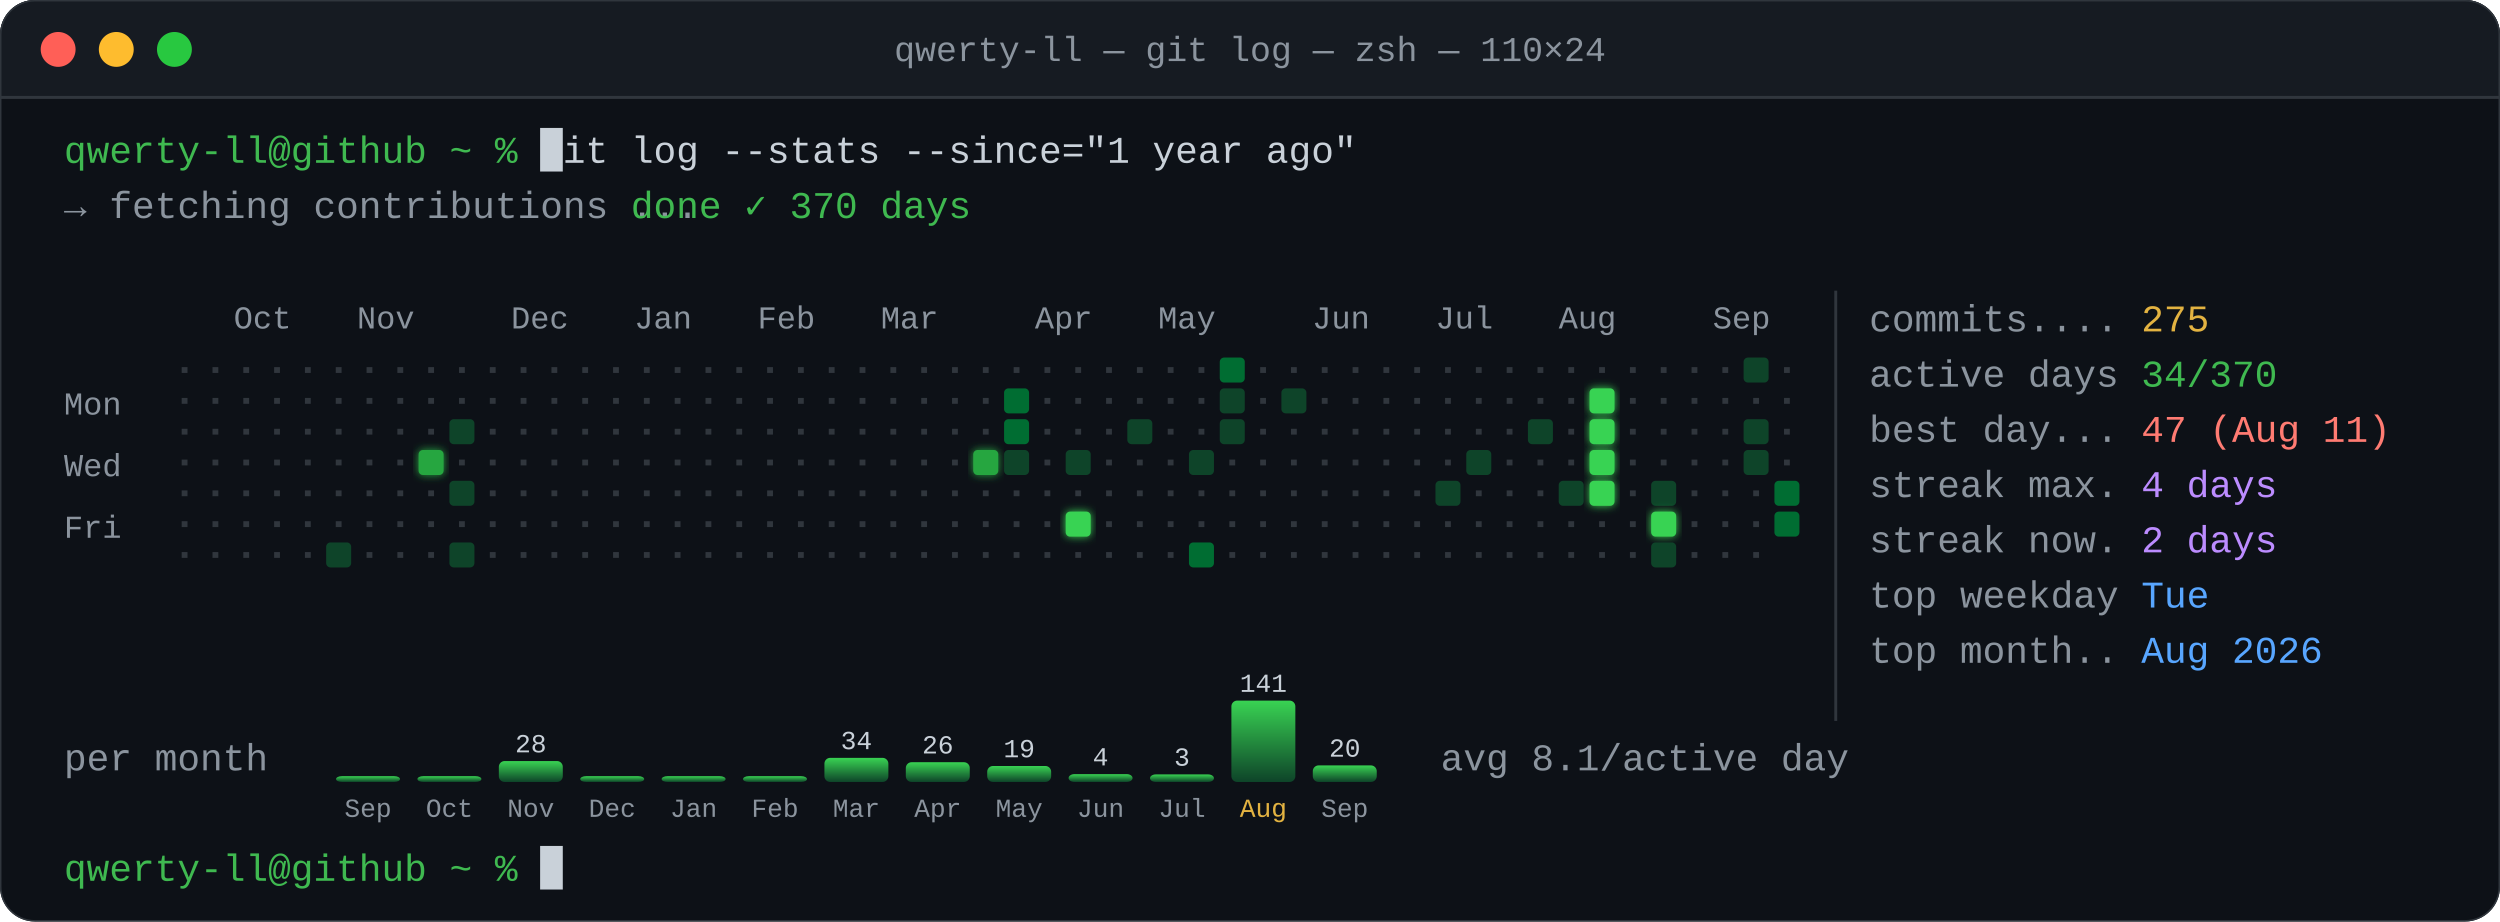
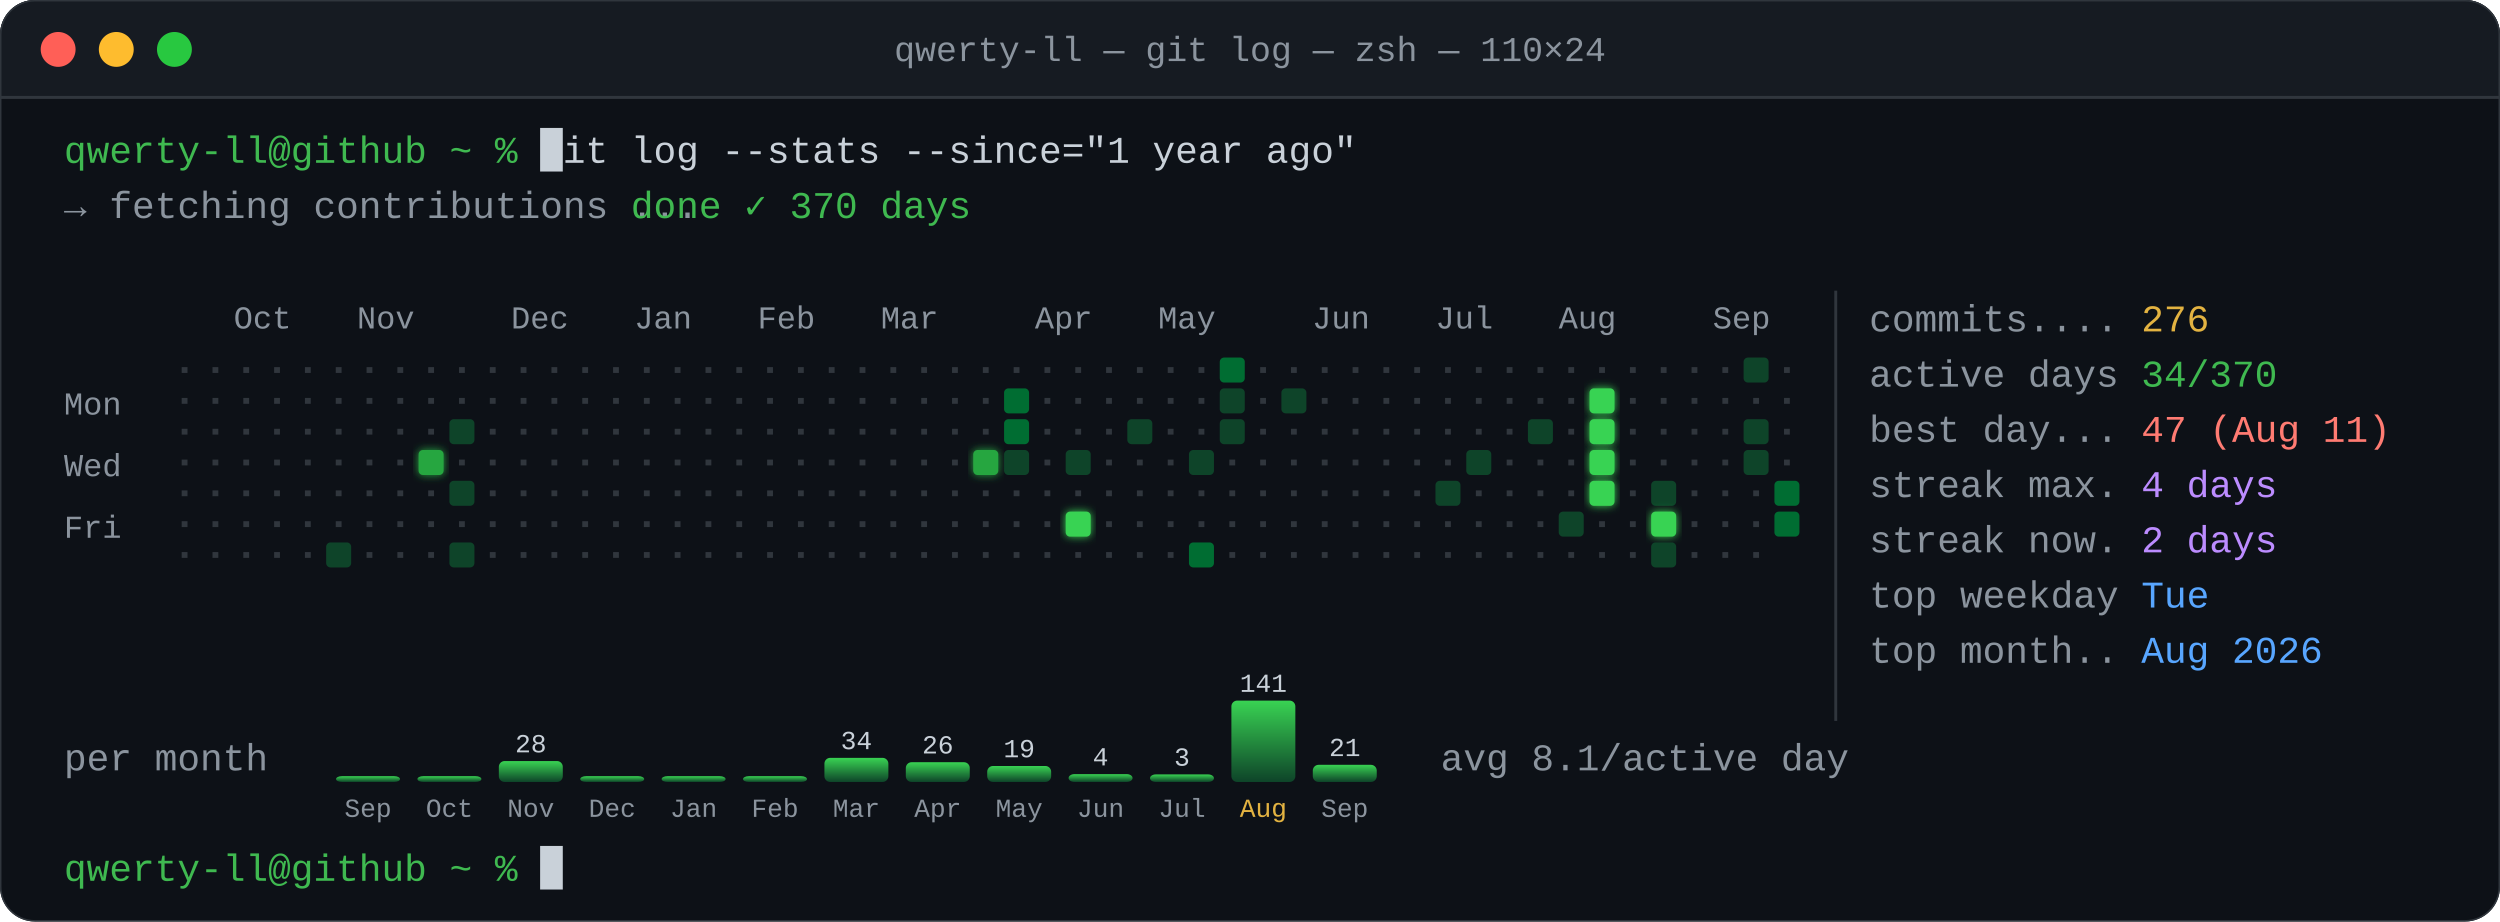
<svg xmlns="http://www.w3.org/2000/svg" width="860" height="317" viewBox="0 0 860 317">
  <defs>
    <clipPath id="frame">
      <rect width="860" height="317" rx="12" />
    </clipPath>
    <linearGradient id="barg" x1="0" y1="1" x2="0" y2="0">
      <stop offset="0" stop-color="#0e4429" />
      <stop offset="1" stop-color="#39d353" />
    </linearGradient>
    <filter id="glow" x="-20%" y="-50%" width="140%" height="200%">
      <feGaussianBlur stdDeviation="1.4" result="b" />
      <feMerge>
        <feMergeNode in="b" />
        <feMergeNode in="SourceGraphic" />
      </feMerge>
    </filter>
    <clipPath id="typed">
      <rect x="185.8" y="42" width="280.8" height="19" class="m fbl" style="animation-name:type" />
    </clipPath>
    <clipPath id="sweep">
      <rect x="20" y="99" width="603" height="115.4" class="m fbl" style="animation-name:sweep" />
    </clipPath>
  </defs>
  <style>
    .m{animation-duration:13.847s;animation-iteration-count:infinite;animation-timing-function:linear;animation-fill-mode:both}
    .fbl{transform-box:fill-box;transform-origin:left center}
    text{font:13px ui-monospace,SFMono-Regular,Menlo,Consolas,"Liberation Mono",monospace;white-space:pre}
    .sm{font-size:11px}
    .xs{font-size:9px}
    .ttl{font:12px ui-monospace,SFMono-Regular,Menlo,Consolas,"Liberation Mono",monospace;fill:#8b949e}
    @keyframes type{0%{transform:scaleX(0)}5.041%{transform:scaleX(0)}5.055%{transform:scaleX(0.0278)}5.594%{transform:scaleX(0.0278)}5.608%{transform:scaleX(0.0556)}6.136%{transform:scaleX(0.0556)}6.15%{transform:scaleX(0.0833)}6.489%{transform:scaleX(0.0833)}6.504%{transform:scaleX(0.1111)}7.273%{transform:scaleX(0.1111)}7.288%{transform:scaleX(0.1389)}7.923%{transform:scaleX(0.1389)}7.938%{transform:scaleX(0.1667)}8.511%{transform:scaleX(0.1667)}8.525%{transform:scaleX(0.1944)}9.129%{transform:scaleX(0.1944)}9.143%{transform:scaleX(0.2222)}10.006%{transform:scaleX(0.2222)}10.02%{transform:scaleX(0.25)}10.381%{transform:scaleX(0.25)}10.396%{transform:scaleX(0.2778)}10.762%{transform:scaleX(0.2778)}10.777%{transform:scaleX(0.3056)}11.156%{transform:scaleX(0.3056)}11.171%{transform:scaleX(0.3333)}11.606%{transform:scaleX(0.3333)}11.62%{transform:scaleX(0.3611)}12.007%{transform:scaleX(0.3611)}12.021%{transform:scaleX(0.3889)}12.348%{transform:scaleX(0.3889)}12.363%{transform:scaleX(0.4167)}12.987%{transform:scaleX(0.4167)}13.002%{transform:scaleX(0.4444)}13.879%{transform:scaleX(0.4444)}13.893%{transform:scaleX(0.4722)}14.255%{transform:scaleX(0.4722)}14.269%{transform:scaleX(0.5)}14.656%{transform:scaleX(0.5)}14.67%{transform:scaleX(0.5278)}15.229%{transform:scaleX(0.5278)}15.244%{transform:scaleX(0.5556)}15.842%{transform:scaleX(0.5556)}15.856%{transform:scaleX(0.5833)}16.325%{transform:scaleX(0.5833)}16.339%{transform:scaleX(0.6111)}16.698%{transform:scaleX(0.6111)}16.712%{transform:scaleX(0.6389)}17.138%{transform:scaleX(0.6389)}17.153%{transform:scaleX(0.6667)}17.757%{transform:scaleX(0.6667)}17.771%{transform:scaleX(0.6944)}18.183%{transform:scaleX(0.6944)}18.198%{transform:scaleX(0.7222)}18.837%{transform:scaleX(0.7222)}18.852%{transform:scaleX(0.75)}19.875%{transform:scaleX(0.75)}19.89%{transform:scaleX(0.7778)}20.451%{transform:scaleX(0.7778)}20.466%{transform:scaleX(0.8056)}20.977%{transform:scaleX(0.8056)}20.991%{transform:scaleX(0.8333)}21.646%{transform:scaleX(0.8333)}21.66%{transform:scaleX(0.8611)}22.133%{transform:scaleX(0.8611)}22.147%{transform:scaleX(0.8889)}23.178%{transform:scaleX(0.8889)}23.193%{transform:scaleX(0.9167)}23.811%{transform:scaleX(0.9167)}23.825%{transform:scaleX(0.9444)}24.412%{transform:scaleX(0.9444)}24.427%{transform:scaleX(0.9722)}24.82%{transform:scaleX(0.9722)}24.835%{transform:scaleX(1)}96.375%{transform:scaleX(1)}96.389%{transform:scaleX(1)}98.541%{transform:scaleX(1)}98.556%{transform:scaleX(0)}100%{transform:scaleX(0)}}
@keyframes cur1{0%{transform:translateX(0);opacity:1}5.041%{transform:translateX(0);opacity:1}5.055%{transform:translateX(7.8px);opacity:1}5.594%{transform:translateX(7.8px);opacity:1}5.608%{transform:translateX(15.6px);opacity:1}6.136%{transform:translateX(15.6px);opacity:1}6.15%{transform:translateX(23.4px);opacity:1}6.489%{transform:translateX(23.4px);opacity:1}6.504%{transform:translateX(31.2px);opacity:1}7.273%{transform:translateX(31.2px);opacity:1}7.288%{transform:translateX(39px);opacity:1}7.923%{transform:translateX(39px);opacity:1}7.938%{transform:translateX(46.8px);opacity:1}8.511%{transform:translateX(46.8px);opacity:1}8.525%{transform:translateX(54.6px);opacity:1}9.129%{transform:translateX(54.6px);opacity:1}9.143%{transform:translateX(62.4px);opacity:1}10.006%{transform:translateX(62.4px);opacity:1}10.02%{transform:translateX(70.2px);opacity:1}10.381%{transform:translateX(70.2px);opacity:1}10.396%{transform:translateX(78px);opacity:1}10.762%{transform:translateX(78px);opacity:1}10.777%{transform:translateX(85.8px);opacity:1}11.156%{transform:translateX(85.8px);opacity:1}11.171%{transform:translateX(93.6px);opacity:1}11.606%{transform:translateX(93.6px);opacity:1}11.62%{transform:translateX(101.4px);opacity:1}12.007%{transform:translateX(101.4px);opacity:1}12.021%{transform:translateX(109.2px);opacity:1}12.348%{transform:translateX(109.2px);opacity:1}12.363%{transform:translateX(117px);opacity:1}12.987%{transform:translateX(117px);opacity:1}13.002%{transform:translateX(124.8px);opacity:1}13.879%{transform:translateX(124.8px);opacity:1}13.893%{transform:translateX(132.6px);opacity:1}14.255%{transform:translateX(132.6px);opacity:1}14.269%{transform:translateX(140.4px);opacity:1}14.656%{transform:translateX(140.4px);opacity:1}14.67%{transform:translateX(148.2px);opacity:1}15.229%{transform:translateX(148.2px);opacity:1}15.244%{transform:translateX(156px);opacity:1}15.842%{transform:translateX(156px);opacity:1}15.856%{transform:translateX(163.8px);opacity:1}16.325%{transform:translateX(163.8px);opacity:1}16.339%{transform:translateX(171.6px);opacity:1}16.698%{transform:translateX(171.6px);opacity:1}16.712%{transform:translateX(179.4px);opacity:1}17.138%{transform:translateX(179.4px);opacity:1}17.153%{transform:translateX(187.2px);opacity:1}17.757%{transform:translateX(187.2px);opacity:1}17.771%{transform:translateX(195px);opacity:1}18.183%{transform:translateX(195px);opacity:1}18.198%{transform:translateX(202.8px);opacity:1}18.837%{transform:translateX(202.8px);opacity:1}18.852%{transform:translateX(210.6px);opacity:1}19.875%{transform:translateX(210.6px);opacity:1}19.89%{transform:translateX(218.4px);opacity:1}20.451%{transform:translateX(218.4px);opacity:1}20.466%{transform:translateX(226.2px);opacity:1}20.977%{transform:translateX(226.2px);opacity:1}20.991%{transform:translateX(234px);opacity:1}21.646%{transform:translateX(234px);opacity:1}21.66%{transform:translateX(241.8px);opacity:1}22.133%{transform:translateX(241.8px);opacity:1}22.147%{transform:translateX(249.6px);opacity:1}23.178%{transform:translateX(249.6px);opacity:1}23.193%{transform:translateX(257.4px);opacity:1}23.811%{transform:translateX(257.4px);opacity:1}23.825%{transform:translateX(265.2px);opacity:1}24.412%{transform:translateX(265.2px);opacity:1}24.427%{transform:translateX(273px);opacity:1}24.82%{transform:translateX(273px);opacity:1}24.835%{transform:translateX(280.8px);opacity:1}27.047%{transform:translateX(280.8px);opacity:1}27.062%{transform:translateX(280.8px);opacity:0}98.541%{transform:translateX(280.8px);opacity:0}98.556%{transform:translateX(0);opacity:0}99.986%{transform:translateX(0);opacity:0}100%{transform:translateX(0);opacity:1}}
@keyframes fetch{0%{opacity:0}27.047%{opacity:0}27.062%{opacity:1}96.389%{opacity:1}98.556%{opacity:0}100%{opacity:0}}
@keyframes dots{0%{opacity:1}33.547%{opacity:1}33.561%{opacity:0}100%{opacity:0}}
@keyframes ok{0%{opacity:0}33.547%{opacity:0}33.561%{opacity:1}100%{opacity:1}}
@keyframes dot{0%{opacity:0}33%{opacity:1}}
@keyframes sweep{0%{transform:scaleX(0)}34.991%{transform:scaleX(0)}35.005%{transform:scaleX(0);animation-timing-function:steps(53)}46.56%{transform:scaleX(1)}96.389%{transform:scaleX(1)}98.541%{transform:scaleX(1)}98.556%{transform:scaleX(0)}100%{transform:scaleX(0)}}
@keyframes gridv{0%{opacity:0}34.991%{opacity:0}35.005%{opacity:1}96.389%{opacity:1}98.556%{opacity:0}100%{opacity:0}}
@keyframes sep{0%{opacity:0}37.157%{opacity:0}37.172%{opacity:1}96.389%{opacity:1}98.556%{opacity:0}100%{opacity:0}}
@keyframes s0{0%{opacity:0}37.157%{opacity:0}37.172%{opacity:1}96.389%{opacity:1}98.556%{opacity:0}100%{opacity:0}}
@keyframes s1{0%{opacity:0}38.746%{opacity:0}38.761%{opacity:1}96.389%{opacity:1}98.556%{opacity:0}100%{opacity:0}}
@keyframes s2{0%{opacity:0}40.335%{opacity:0}40.349%{opacity:1}96.389%{opacity:1}98.556%{opacity:0}100%{opacity:0}}
@keyframes s3{0%{opacity:0}41.924%{opacity:0}41.938%{opacity:1}96.389%{opacity:1}98.556%{opacity:0}100%{opacity:0}}
@keyframes s4{0%{opacity:0}43.513%{opacity:0}43.527%{opacity:1}96.389%{opacity:1}98.556%{opacity:0}100%{opacity:0}}
@keyframes s5{0%{opacity:0}45.101%{opacity:0}45.116%{opacity:1}96.389%{opacity:1}98.556%{opacity:0}100%{opacity:0}}
@keyframes s6{0%{opacity:0}46.69%{opacity:0}46.705%{opacity:1}96.389%{opacity:1}98.556%{opacity:0}100%{opacity:0}}
@keyframes bl{0%{opacity:0}47.99%{opacity:0}48.004%{opacity:1}96.389%{opacity:1}98.556%{opacity:0}100%{opacity:0}}
@keyframes b0{0%{opacity:0}47.99%{opacity:0}48.004%{opacity:1}96.389%{opacity:1}98.556%{opacity:0}100%{opacity:0}}
@keyframes b1{0%{opacity:0}48.423%{opacity:0}48.438%{opacity:1}96.389%{opacity:1}98.556%{opacity:0}100%{opacity:0}}
@keyframes b2{0%{opacity:0}48.857%{opacity:0}48.871%{opacity:1}96.389%{opacity:1}98.556%{opacity:0}100%{opacity:0}}
@keyframes b3{0%{opacity:0}49.29%{opacity:0}49.304%{opacity:1}96.389%{opacity:1}98.556%{opacity:0}100%{opacity:0}}
@keyframes b4{0%{opacity:0}49.723%{opacity:0}49.738%{opacity:1}96.389%{opacity:1}98.556%{opacity:0}100%{opacity:0}}
@keyframes b5{0%{opacity:0}50.156%{opacity:0}50.171%{opacity:1}96.389%{opacity:1}98.556%{opacity:0}100%{opacity:0}}
@keyframes b6{0%{opacity:0}50.59%{opacity:0}50.604%{opacity:1}96.389%{opacity:1}98.556%{opacity:0}100%{opacity:0}}
@keyframes b7{0%{opacity:0}51.023%{opacity:0}51.038%{opacity:1}96.389%{opacity:1}98.556%{opacity:0}100%{opacity:0}}
@keyframes b8{0%{opacity:0}51.456%{opacity:0}51.471%{opacity:1}96.389%{opacity:1}98.556%{opacity:0}100%{opacity:0}}
@keyframes b9{0%{opacity:0}51.89%{opacity:0}51.904%{opacity:1}96.389%{opacity:1}98.556%{opacity:0}100%{opacity:0}}
@keyframes b10{0%{opacity:0}52.323%{opacity:0}52.337%{opacity:1}96.389%{opacity:1}98.556%{opacity:0}100%{opacity:0}}
@keyframes b11{0%{opacity:0}52.756%{opacity:0}52.771%{opacity:1}96.389%{opacity:1}98.556%{opacity:0}100%{opacity:0}}
@keyframes b12{0%{opacity:0}53.19%{opacity:0}53.204%{opacity:1}96.389%{opacity:1}98.556%{opacity:0}100%{opacity:0}}
@keyframes avg{0%{opacity:0}53.767%{opacity:0}53.782%{opacity:1}96.389%{opacity:1}98.556%{opacity:0}100%{opacity:0}}
@keyframes p2{0%{opacity:0}56.656%{opacity:0}56.67%{opacity:1}96.389%{opacity:1}98.556%{opacity:0}100%{opacity:0}}
@keyframes blink{50%{opacity:0}}</style>
  <g clip-path="url(#frame)">
    <rect width="860" height="317" fill="#0d1117" />
    <rect width="860" height="34" fill="#161b22" />
    <rect y="33" width="860" height="1" fill="#30363d" />
    <circle cx="20" cy="17" r="6" fill="#ff5f57" />
    <circle cx="40" cy="17" r="6" fill="#febc2e" />
    <circle cx="60" cy="17" r="6" fill="#28c840" />
    <text x="430" y="21" text-anchor="middle" class="ttl">qwerty-ll — git log — zsh — 110×24</text>
    <g class="t">
      <text x="22" y="56" fill="#3fb950" textLength="156" lengthAdjust="spacing">qwerty-ll@github ~ %</text>
    </g>
    <g class="t" clip-path="url(#typed)">
      <text x="185.8" y="56" fill="#c9d1d9" textLength="280.8" lengthAdjust="spacing">git log --stats --since="1 year ago"</text>
    </g>
    <rect x="185.8" y="44" width="7.8" height="15" fill="#c9d1d9" class="m " style="animation-name:cur1" />
    <g class="m " style="animation-name:fetch">
      <text x="22" y="75" fill="#8b949e" textLength="187.2" lengthAdjust="spacing">→ fetching contributions</text>
      <g class="m " style="animation-name:dots">
        <text x="217" y="75" fill="#8b949e" style="animation:dot 0.9s steps(1) -0.6s infinite">.</text>
        <text x="224.8" y="75" fill="#8b949e" style="animation:dot 0.9s steps(1) -0.3s infinite">.</text>
        <text x="232.6" y="75" fill="#8b949e" style="animation:dot 0.9s steps(1) 0s infinite">.</text>
      </g>
      <g class="m " style="animation-name:ok">
        <text x="217" y="75" fill="#3fb950" textLength="117" lengthAdjust="spacing">done ✓ 370 days</text>
      </g>
    </g>
    <g clip-path="url(#sweep)" class="m " style="animation-name:gridv">
      <text x="80.4" y="113" fill="#8b949e" class="sm">Oct</text>
      <text x="122.8" y="113" fill="#8b949e" class="sm">Nov</text>
      <text x="175.8" y="113" fill="#8b949e" class="sm">Dec</text>
      <text x="218.2" y="113" fill="#8b949e" class="sm">Jan</text>
      <text x="260.6" y="113" fill="#8b949e" class="sm">Feb</text>
      <text x="303" y="113" fill="#8b949e" class="sm">Mar</text>
      <text x="356" y="113" fill="#8b949e" class="sm">Apr</text>
      <text x="398.4" y="113" fill="#8b949e" class="sm">May</text>
      <text x="451.4" y="113" fill="#8b949e" class="sm">Jun</text>
      <text x="493.8" y="113" fill="#8b949e" class="sm">Jul</text>
      <text x="536.2" y="113" fill="#8b949e" class="sm">Aug</text>
      <text x="589.2" y="113" fill="#8b949e" class="sm">Sep</text>
      <text x="22" y="142.6" fill="#8b949e" textLength="23.4" lengthAdjust="spacing" class="sm">Mon</text>
      <text x="22" y="163.8" fill="#8b949e" textLength="23.4" lengthAdjust="spacing" class="sm">Wed</text>
      <text x="22" y="185" fill="#8b949e" textLength="23.4" lengthAdjust="spacing" class="sm">Fri</text>
      <rect x="62.5" y="126.3" width="2" height="2" fill="#30363d" />
      <rect x="62.5" y="136.9" width="2" height="2" fill="#30363d" />
      <rect x="62.5" y="147.5" width="2" height="2" fill="#30363d" />
      <rect x="62.5" y="158.1" width="2" height="2" fill="#30363d" />
      <rect x="62.5" y="168.7" width="2" height="2" fill="#30363d" />
      <rect x="62.5" y="179.3" width="2" height="2" fill="#30363d" />
      <rect x="62.5" y="189.9" width="2" height="2" fill="#30363d" />
      <rect x="73.1" y="126.3" width="2" height="2" fill="#30363d" />
      <rect x="73.1" y="136.9" width="2" height="2" fill="#30363d" />
      <rect x="73.1" y="147.5" width="2" height="2" fill="#30363d" />
      <rect x="73.1" y="158.1" width="2" height="2" fill="#30363d" />
      <rect x="73.1" y="168.7" width="2" height="2" fill="#30363d" />
      <rect x="73.1" y="179.3" width="2" height="2" fill="#30363d" />
      <rect x="73.1" y="189.9" width="2" height="2" fill="#30363d" />
      <rect x="83.7" y="126.3" width="2" height="2" fill="#30363d" />
      <rect x="83.7" y="136.9" width="2" height="2" fill="#30363d" />
      <rect x="83.7" y="147.5" width="2" height="2" fill="#30363d" />
      <rect x="83.7" y="158.1" width="2" height="2" fill="#30363d" />
      <rect x="83.7" y="168.7" width="2" height="2" fill="#30363d" />
      <rect x="83.7" y="179.3" width="2" height="2" fill="#30363d" />
      <rect x="83.7" y="189.9" width="2" height="2" fill="#30363d" />
      <rect x="94.3" y="126.3" width="2" height="2" fill="#30363d" />
      <rect x="94.3" y="136.9" width="2" height="2" fill="#30363d" />
      <rect x="94.3" y="147.5" width="2" height="2" fill="#30363d" />
      <rect x="94.3" y="158.1" width="2" height="2" fill="#30363d" />
      <rect x="94.3" y="168.7" width="2" height="2" fill="#30363d" />
      <rect x="94.3" y="179.3" width="2" height="2" fill="#30363d" />
      <rect x="94.3" y="189.9" width="2" height="2" fill="#30363d" />
      <rect x="104.9" y="126.3" width="2" height="2" fill="#30363d" />
      <rect x="104.9" y="136.9" width="2" height="2" fill="#30363d" />
      <rect x="104.9" y="147.5" width="2" height="2" fill="#30363d" />
      <rect x="104.9" y="158.1" width="2" height="2" fill="#30363d" />
      <rect x="104.9" y="168.7" width="2" height="2" fill="#30363d" />
      <rect x="104.9" y="179.3" width="2" height="2" fill="#30363d" />
      <rect x="104.9" y="189.9" width="2" height="2" fill="#30363d" />
      <rect x="115.5" y="126.3" width="2" height="2" fill="#30363d" />
      <rect x="115.5" y="136.9" width="2" height="2" fill="#30363d" />
      <rect x="115.5" y="147.5" width="2" height="2" fill="#30363d" />
      <rect x="115.5" y="158.1" width="2" height="2" fill="#30363d" />
      <rect x="115.5" y="168.7" width="2" height="2" fill="#30363d" />
      <rect x="115.5" y="179.3" width="2" height="2" fill="#30363d" />
      <rect x="112.2" y="186.6" width="8.6" height="8.6" rx="1.5" fill="#0e4429" />
      <rect x="126.1" y="126.3" width="2" height="2" fill="#30363d" />
      <rect x="126.1" y="136.9" width="2" height="2" fill="#30363d" />
      <rect x="126.1" y="147.5" width="2" height="2" fill="#30363d" />
      <rect x="126.1" y="158.1" width="2" height="2" fill="#30363d" />
      <rect x="126.1" y="168.7" width="2" height="2" fill="#30363d" />
      <rect x="126.1" y="179.3" width="2" height="2" fill="#30363d" />
      <rect x="126.1" y="189.9" width="2" height="2" fill="#30363d" />
      <rect x="136.7" y="126.3" width="2" height="2" fill="#30363d" />
      <rect x="136.7" y="136.9" width="2" height="2" fill="#30363d" />
      <rect x="136.7" y="147.5" width="2" height="2" fill="#30363d" />
      <rect x="136.7" y="158.1" width="2" height="2" fill="#30363d" />
      <rect x="136.7" y="168.7" width="2" height="2" fill="#30363d" />
      <rect x="136.7" y="179.3" width="2" height="2" fill="#30363d" />
      <rect x="136.7" y="189.9" width="2" height="2" fill="#30363d" />
      <rect x="147.3" y="126.3" width="2" height="2" fill="#30363d" />
      <rect x="147.3" y="136.9" width="2" height="2" fill="#30363d" />
      <rect x="147.3" y="147.5" width="2" height="2" fill="#30363d" />
      <rect x="144" y="154.8" width="8.6" height="8.6" rx="1.5" fill="#26a641" filter="url(#glow)" />
      <rect x="147.3" y="168.7" width="2" height="2" fill="#30363d" />
      <rect x="147.3" y="179.3" width="2" height="2" fill="#30363d" />
      <rect x="147.3" y="189.9" width="2" height="2" fill="#30363d" />
      <rect x="157.9" y="126.3" width="2" height="2" fill="#30363d" />
      <rect x="157.9" y="136.9" width="2" height="2" fill="#30363d" />
      <rect x="154.6" y="144.2" width="8.6" height="8.6" rx="1.5" fill="#0e4429" />
      <rect x="157.9" y="158.1" width="2" height="2" fill="#30363d" />
      <rect x="154.6" y="165.4" width="8.6" height="8.6" rx="1.5" fill="#0e4429" />
      <rect x="157.9" y="179.3" width="2" height="2" fill="#30363d" />
      <rect x="154.6" y="186.6" width="8.6" height="8.6" rx="1.5" fill="#0e4429" />
      <rect x="168.5" y="126.3" width="2" height="2" fill="#30363d" />
      <rect x="168.5" y="136.9" width="2" height="2" fill="#30363d" />
      <rect x="168.5" y="147.5" width="2" height="2" fill="#30363d" />
      <rect x="168.5" y="158.1" width="2" height="2" fill="#30363d" />
      <rect x="168.5" y="168.7" width="2" height="2" fill="#30363d" />
      <rect x="168.5" y="179.3" width="2" height="2" fill="#30363d" />
      <rect x="168.5" y="189.9" width="2" height="2" fill="#30363d" />
      <rect x="179.1" y="126.3" width="2" height="2" fill="#30363d" />
      <rect x="179.1" y="136.9" width="2" height="2" fill="#30363d" />
      <rect x="179.1" y="147.5" width="2" height="2" fill="#30363d" />
      <rect x="179.1" y="158.1" width="2" height="2" fill="#30363d" />
      <rect x="179.1" y="168.7" width="2" height="2" fill="#30363d" />
      <rect x="179.1" y="179.3" width="2" height="2" fill="#30363d" />
      <rect x="179.1" y="189.9" width="2" height="2" fill="#30363d" />
      <rect x="189.7" y="126.3" width="2" height="2" fill="#30363d" />
      <rect x="189.7" y="136.9" width="2" height="2" fill="#30363d" />
      <rect x="189.7" y="147.5" width="2" height="2" fill="#30363d" />
      <rect x="189.7" y="158.1" width="2" height="2" fill="#30363d" />
      <rect x="189.7" y="168.7" width="2" height="2" fill="#30363d" />
      <rect x="189.7" y="179.3" width="2" height="2" fill="#30363d" />
      <rect x="189.7" y="189.9" width="2" height="2" fill="#30363d" />
      <rect x="200.3" y="126.3" width="2" height="2" fill="#30363d" />
      <rect x="200.3" y="136.9" width="2" height="2" fill="#30363d" />
      <rect x="200.3" y="147.5" width="2" height="2" fill="#30363d" />
      <rect x="200.3" y="158.1" width="2" height="2" fill="#30363d" />
      <rect x="200.3" y="168.7" width="2" height="2" fill="#30363d" />
      <rect x="200.3" y="179.3" width="2" height="2" fill="#30363d" />
      <rect x="200.3" y="189.9" width="2" height="2" fill="#30363d" />
      <rect x="210.9" y="126.3" width="2" height="2" fill="#30363d" />
      <rect x="210.9" y="136.9" width="2" height="2" fill="#30363d" />
      <rect x="210.9" y="147.5" width="2" height="2" fill="#30363d" />
      <rect x="210.9" y="158.1" width="2" height="2" fill="#30363d" />
      <rect x="210.9" y="168.7" width="2" height="2" fill="#30363d" />
      <rect x="210.9" y="179.3" width="2" height="2" fill="#30363d" />
      <rect x="210.9" y="189.9" width="2" height="2" fill="#30363d" />
      <rect x="221.5" y="126.3" width="2" height="2" fill="#30363d" />
      <rect x="221.5" y="136.9" width="2" height="2" fill="#30363d" />
      <rect x="221.5" y="147.5" width="2" height="2" fill="#30363d" />
      <rect x="221.5" y="158.1" width="2" height="2" fill="#30363d" />
      <rect x="221.5" y="168.7" width="2" height="2" fill="#30363d" />
      <rect x="221.5" y="179.3" width="2" height="2" fill="#30363d" />
      <rect x="221.5" y="189.9" width="2" height="2" fill="#30363d" />
      <rect x="232.1" y="126.3" width="2" height="2" fill="#30363d" />
      <rect x="232.1" y="136.9" width="2" height="2" fill="#30363d" />
      <rect x="232.1" y="147.5" width="2" height="2" fill="#30363d" />
      <rect x="232.1" y="158.1" width="2" height="2" fill="#30363d" />
      <rect x="232.1" y="168.7" width="2" height="2" fill="#30363d" />
      <rect x="232.1" y="179.3" width="2" height="2" fill="#30363d" />
      <rect x="232.1" y="189.9" width="2" height="2" fill="#30363d" />
      <rect x="242.7" y="126.3" width="2" height="2" fill="#30363d" />
      <rect x="242.7" y="136.9" width="2" height="2" fill="#30363d" />
      <rect x="242.7" y="147.5" width="2" height="2" fill="#30363d" />
      <rect x="242.7" y="158.1" width="2" height="2" fill="#30363d" />
      <rect x="242.7" y="168.7" width="2" height="2" fill="#30363d" />
      <rect x="242.7" y="179.3" width="2" height="2" fill="#30363d" />
      <rect x="242.7" y="189.9" width="2" height="2" fill="#30363d" />
      <rect x="253.3" y="126.3" width="2" height="2" fill="#30363d" />
      <rect x="253.3" y="136.9" width="2" height="2" fill="#30363d" />
      <rect x="253.3" y="147.5" width="2" height="2" fill="#30363d" />
      <rect x="253.3" y="158.1" width="2" height="2" fill="#30363d" />
      <rect x="253.3" y="168.7" width="2" height="2" fill="#30363d" />
      <rect x="253.3" y="179.3" width="2" height="2" fill="#30363d" />
      <rect x="253.3" y="189.9" width="2" height="2" fill="#30363d" />
      <rect x="263.9" y="126.3" width="2" height="2" fill="#30363d" />
      <rect x="263.9" y="136.9" width="2" height="2" fill="#30363d" />
      <rect x="263.9" y="147.5" width="2" height="2" fill="#30363d" />
      <rect x="263.9" y="158.1" width="2" height="2" fill="#30363d" />
      <rect x="263.9" y="168.7" width="2" height="2" fill="#30363d" />
      <rect x="263.9" y="179.3" width="2" height="2" fill="#30363d" />
      <rect x="263.9" y="189.9" width="2" height="2" fill="#30363d" />
      <rect x="274.5" y="126.3" width="2" height="2" fill="#30363d" />
      <rect x="274.5" y="136.9" width="2" height="2" fill="#30363d" />
      <rect x="274.5" y="147.5" width="2" height="2" fill="#30363d" />
      <rect x="274.5" y="158.1" width="2" height="2" fill="#30363d" />
      <rect x="274.5" y="168.7" width="2" height="2" fill="#30363d" />
      <rect x="274.5" y="179.3" width="2" height="2" fill="#30363d" />
      <rect x="274.5" y="189.9" width="2" height="2" fill="#30363d" />
      <rect x="285.1" y="126.3" width="2" height="2" fill="#30363d" />
      <rect x="285.1" y="136.9" width="2" height="2" fill="#30363d" />
      <rect x="285.1" y="147.5" width="2" height="2" fill="#30363d" />
      <rect x="285.1" y="158.1" width="2" height="2" fill="#30363d" />
      <rect x="285.1" y="168.7" width="2" height="2" fill="#30363d" />
      <rect x="285.1" y="179.3" width="2" height="2" fill="#30363d" />
      <rect x="285.1" y="189.9" width="2" height="2" fill="#30363d" />
      <rect x="295.7" y="126.3" width="2" height="2" fill="#30363d" />
      <rect x="295.7" y="136.9" width="2" height="2" fill="#30363d" />
      <rect x="295.7" y="147.5" width="2" height="2" fill="#30363d" />
      <rect x="295.7" y="158.1" width="2" height="2" fill="#30363d" />
      <rect x="295.7" y="168.7" width="2" height="2" fill="#30363d" />
      <rect x="295.7" y="179.3" width="2" height="2" fill="#30363d" />
      <rect x="295.7" y="189.9" width="2" height="2" fill="#30363d" />
      <rect x="306.3" y="126.3" width="2" height="2" fill="#30363d" />
      <rect x="306.3" y="136.9" width="2" height="2" fill="#30363d" />
      <rect x="306.3" y="147.5" width="2" height="2" fill="#30363d" />
      <rect x="306.3" y="158.1" width="2" height="2" fill="#30363d" />
      <rect x="306.3" y="168.7" width="2" height="2" fill="#30363d" />
      <rect x="306.3" y="179.3" width="2" height="2" fill="#30363d" />
      <rect x="306.3" y="189.9" width="2" height="2" fill="#30363d" />
      <rect x="316.9" y="126.3" width="2" height="2" fill="#30363d" />
      <rect x="316.9" y="136.9" width="2" height="2" fill="#30363d" />
      <rect x="316.9" y="147.5" width="2" height="2" fill="#30363d" />
      <rect x="316.9" y="158.1" width="2" height="2" fill="#30363d" />
      <rect x="316.9" y="168.7" width="2" height="2" fill="#30363d" />
      <rect x="316.9" y="179.3" width="2" height="2" fill="#30363d" />
      <rect x="316.9" y="189.9" width="2" height="2" fill="#30363d" />
      <rect x="327.5" y="126.3" width="2" height="2" fill="#30363d" />
      <rect x="327.5" y="136.9" width="2" height="2" fill="#30363d" />
      <rect x="327.5" y="147.5" width="2" height="2" fill="#30363d" />
      <rect x="327.5" y="158.1" width="2" height="2" fill="#30363d" />
      <rect x="327.5" y="168.7" width="2" height="2" fill="#30363d" />
      <rect x="327.5" y="179.3" width="2" height="2" fill="#30363d" />
      <rect x="327.5" y="189.9" width="2" height="2" fill="#30363d" />
      <rect x="338.1" y="126.3" width="2" height="2" fill="#30363d" />
      <rect x="338.1" y="136.9" width="2" height="2" fill="#30363d" />
      <rect x="338.1" y="147.5" width="2" height="2" fill="#30363d" />
      <rect x="334.8" y="154.8" width="8.6" height="8.6" rx="1.5" fill="#26a641" filter="url(#glow)" />
      <rect x="338.1" y="168.7" width="2" height="2" fill="#30363d" />
      <rect x="338.1" y="179.3" width="2" height="2" fill="#30363d" />
      <rect x="338.1" y="189.9" width="2" height="2" fill="#30363d" />
      <rect x="348.7" y="126.3" width="2" height="2" fill="#30363d" />
      <rect x="345.4" y="133.6" width="8.6" height="8.6" rx="1.5" fill="#006d32" />
      <rect x="345.4" y="144.2" width="8.6" height="8.6" rx="1.5" fill="#006d32" />
      <rect x="345.4" y="154.8" width="8.6" height="8.6" rx="1.5" fill="#0e4429" />
      <rect x="348.7" y="168.7" width="2" height="2" fill="#30363d" />
      <rect x="348.7" y="179.3" width="2" height="2" fill="#30363d" />
      <rect x="348.7" y="189.9" width="2" height="2" fill="#30363d" />
      <rect x="359.3" y="126.3" width="2" height="2" fill="#30363d" />
      <rect x="359.3" y="136.9" width="2" height="2" fill="#30363d" />
      <rect x="359.3" y="147.5" width="2" height="2" fill="#30363d" />
      <rect x="359.3" y="158.1" width="2" height="2" fill="#30363d" />
      <rect x="359.3" y="168.7" width="2" height="2" fill="#30363d" />
      <rect x="359.3" y="179.3" width="2" height="2" fill="#30363d" />
      <rect x="359.3" y="189.9" width="2" height="2" fill="#30363d" />
      <rect x="369.9" y="126.3" width="2" height="2" fill="#30363d" />
      <rect x="369.9" y="136.9" width="2" height="2" fill="#30363d" />
      <rect x="369.9" y="147.5" width="2" height="2" fill="#30363d" />
      <rect x="366.6" y="154.8" width="8.6" height="8.6" rx="1.5" fill="#0e4429" />
      <rect x="369.9" y="168.7" width="2" height="2" fill="#30363d" />
      <rect x="366.6" y="176" width="8.6" height="8.6" rx="1.5" fill="#39d353" filter="url(#glow)" />
      <rect x="369.9" y="189.9" width="2" height="2" fill="#30363d" />
      <rect x="380.5" y="126.3" width="2" height="2" fill="#30363d" />
      <rect x="380.5" y="136.9" width="2" height="2" fill="#30363d" />
      <rect x="380.5" y="147.5" width="2" height="2" fill="#30363d" />
      <rect x="380.5" y="158.1" width="2" height="2" fill="#30363d" />
      <rect x="380.5" y="168.7" width="2" height="2" fill="#30363d" />
      <rect x="380.5" y="179.3" width="2" height="2" fill="#30363d" />
      <rect x="380.5" y="189.9" width="2" height="2" fill="#30363d" />
      <rect x="391.1" y="126.3" width="2" height="2" fill="#30363d" />
      <rect x="391.1" y="136.9" width="2" height="2" fill="#30363d" />
      <rect x="387.8" y="144.2" width="8.6" height="8.6" rx="1.5" fill="#0e4429" />
      <rect x="391.1" y="158.1" width="2" height="2" fill="#30363d" />
      <rect x="391.1" y="168.7" width="2" height="2" fill="#30363d" />
      <rect x="391.1" y="179.3" width="2" height="2" fill="#30363d" />
      <rect x="391.1" y="189.9" width="2" height="2" fill="#30363d" />
      <rect x="401.7" y="126.3" width="2" height="2" fill="#30363d" />
      <rect x="401.7" y="136.9" width="2" height="2" fill="#30363d" />
      <rect x="401.7" y="147.5" width="2" height="2" fill="#30363d" />
      <rect x="401.7" y="158.1" width="2" height="2" fill="#30363d" />
      <rect x="401.7" y="168.7" width="2" height="2" fill="#30363d" />
      <rect x="401.7" y="179.3" width="2" height="2" fill="#30363d" />
      <rect x="401.7" y="189.9" width="2" height="2" fill="#30363d" />
      <rect x="412.3" y="126.3" width="2" height="2" fill="#30363d" />
      <rect x="412.3" y="136.9" width="2" height="2" fill="#30363d" />
      <rect x="412.3" y="147.5" width="2" height="2" fill="#30363d" />
      <rect x="409" y="154.8" width="8.6" height="8.6" rx="1.5" fill="#0e4429" />
      <rect x="412.3" y="168.7" width="2" height="2" fill="#30363d" />
      <rect x="412.3" y="179.3" width="2" height="2" fill="#30363d" />
      <rect x="409" y="186.6" width="8.6" height="8.6" rx="1.5" fill="#006d32" />
      <rect x="419.6" y="123" width="8.6" height="8.6" rx="1.5" fill="#006d32" />
      <rect x="419.6" y="133.6" width="8.6" height="8.6" rx="1.5" fill="#0e4429" />
      <rect x="419.6" y="144.2" width="8.6" height="8.6" rx="1.5" fill="#0e4429" />
      <rect x="422.9" y="158.1" width="2" height="2" fill="#30363d" />
      <rect x="422.9" y="168.7" width="2" height="2" fill="#30363d" />
      <rect x="422.9" y="179.3" width="2" height="2" fill="#30363d" />
      <rect x="422.9" y="189.9" width="2" height="2" fill="#30363d" />
      <rect x="433.5" y="126.3" width="2" height="2" fill="#30363d" />
      <rect x="433.5" y="136.9" width="2" height="2" fill="#30363d" />
      <rect x="433.5" y="147.5" width="2" height="2" fill="#30363d" />
      <rect x="433.5" y="158.1" width="2" height="2" fill="#30363d" />
      <rect x="433.5" y="168.7" width="2" height="2" fill="#30363d" />
      <rect x="433.5" y="179.3" width="2" height="2" fill="#30363d" />
      <rect x="433.5" y="189.9" width="2" height="2" fill="#30363d" />
      <rect x="444.1" y="126.3" width="2" height="2" fill="#30363d" />
      <rect x="440.8" y="133.6" width="8.6" height="8.6" rx="1.5" fill="#0e4429" />
      <rect x="444.1" y="147.5" width="2" height="2" fill="#30363d" />
      <rect x="444.1" y="158.1" width="2" height="2" fill="#30363d" />
      <rect x="444.1" y="168.7" width="2" height="2" fill="#30363d" />
      <rect x="444.1" y="179.3" width="2" height="2" fill="#30363d" />
      <rect x="444.1" y="189.9" width="2" height="2" fill="#30363d" />
      <rect x="454.7" y="126.3" width="2" height="2" fill="#30363d" />
      <rect x="454.7" y="136.9" width="2" height="2" fill="#30363d" />
      <rect x="454.7" y="147.5" width="2" height="2" fill="#30363d" />
      <rect x="454.7" y="158.1" width="2" height="2" fill="#30363d" />
      <rect x="454.7" y="168.7" width="2" height="2" fill="#30363d" />
      <rect x="454.7" y="179.3" width="2" height="2" fill="#30363d" />
      <rect x="454.7" y="189.9" width="2" height="2" fill="#30363d" />
      <rect x="465.3" y="126.3" width="2" height="2" fill="#30363d" />
      <rect x="465.3" y="136.9" width="2" height="2" fill="#30363d" />
      <rect x="465.3" y="147.5" width="2" height="2" fill="#30363d" />
      <rect x="465.3" y="158.1" width="2" height="2" fill="#30363d" />
      <rect x="465.3" y="168.7" width="2" height="2" fill="#30363d" />
      <rect x="465.3" y="179.3" width="2" height="2" fill="#30363d" />
      <rect x="465.3" y="189.9" width="2" height="2" fill="#30363d" />
      <rect x="475.9" y="126.3" width="2" height="2" fill="#30363d" />
      <rect x="475.9" y="136.9" width="2" height="2" fill="#30363d" />
      <rect x="475.9" y="147.5" width="2" height="2" fill="#30363d" />
      <rect x="475.9" y="158.1" width="2" height="2" fill="#30363d" />
      <rect x="475.9" y="168.7" width="2" height="2" fill="#30363d" />
      <rect x="475.9" y="179.3" width="2" height="2" fill="#30363d" />
      <rect x="475.9" y="189.9" width="2" height="2" fill="#30363d" />
      <rect x="486.5" y="126.3" width="2" height="2" fill="#30363d" />
      <rect x="486.5" y="136.9" width="2" height="2" fill="#30363d" />
      <rect x="486.5" y="147.5" width="2" height="2" fill="#30363d" />
      <rect x="486.5" y="158.1" width="2" height="2" fill="#30363d" />
      <rect x="486.5" y="168.7" width="2" height="2" fill="#30363d" />
      <rect x="486.5" y="179.3" width="2" height="2" fill="#30363d" />
      <rect x="486.5" y="189.9" width="2" height="2" fill="#30363d" />
      <rect x="497.1" y="126.3" width="2" height="2" fill="#30363d" />
      <rect x="497.1" y="136.9" width="2" height="2" fill="#30363d" />
      <rect x="497.1" y="147.5" width="2" height="2" fill="#30363d" />
      <rect x="497.1" y="158.1" width="2" height="2" fill="#30363d" />
      <rect x="493.8" y="165.4" width="8.6" height="8.6" rx="1.5" fill="#0e4429" />
      <rect x="497.1" y="179.3" width="2" height="2" fill="#30363d" />
      <rect x="497.1" y="189.9" width="2" height="2" fill="#30363d" />
      <rect x="507.7" y="126.3" width="2" height="2" fill="#30363d" />
      <rect x="507.7" y="136.9" width="2" height="2" fill="#30363d" />
      <rect x="507.7" y="147.5" width="2" height="2" fill="#30363d" />
      <rect x="504.4" y="154.8" width="8.6" height="8.6" rx="1.5" fill="#0e4429" />
      <rect x="507.7" y="168.7" width="2" height="2" fill="#30363d" />
      <rect x="507.7" y="179.3" width="2" height="2" fill="#30363d" />
      <rect x="507.7" y="189.9" width="2" height="2" fill="#30363d" />
      <rect x="518.3" y="126.3" width="2" height="2" fill="#30363d" />
      <rect x="518.3" y="136.9" width="2" height="2" fill="#30363d" />
      <rect x="518.3" y="147.5" width="2" height="2" fill="#30363d" />
      <rect x="518.3" y="158.1" width="2" height="2" fill="#30363d" />
      <rect x="518.3" y="168.7" width="2" height="2" fill="#30363d" />
      <rect x="518.3" y="179.3" width="2" height="2" fill="#30363d" />
      <rect x="518.3" y="189.9" width="2" height="2" fill="#30363d" />
      <rect x="528.9" y="126.3" width="2" height="2" fill="#30363d" />
      <rect x="528.9" y="136.9" width="2" height="2" fill="#30363d" />
      <rect x="525.6" y="144.2" width="8.6" height="8.6" rx="1.5" fill="#0e4429" />
      <rect x="528.9" y="158.1" width="2" height="2" fill="#30363d" />
      <rect x="528.9" y="168.7" width="2" height="2" fill="#30363d" />
      <rect x="528.9" y="179.3" width="2" height="2" fill="#30363d" />
      <rect x="528.9" y="189.9" width="2" height="2" fill="#30363d" />
      <rect x="539.5" y="126.3" width="2" height="2" fill="#30363d" />
      <rect x="539.5" y="136.9" width="2" height="2" fill="#30363d" />
      <rect x="539.5" y="147.5" width="2" height="2" fill="#30363d" />
      <rect x="539.5" y="158.1" width="2" height="2" fill="#30363d" />
-       <rect x="536.2" y="165.4" width="8.6" height="8.6" rx="1.5" fill="#0e4429" />
-       <rect x="539.5" y="179.3" width="2" height="2" fill="#30363d" />
+       <rect x="539.5" y="168.7" width="2" height="2" fill="#30363d" />
+       <rect x="536.2" y="176" width="8.6" height="8.6" rx="1.5" fill="#0e4429" />
      <rect x="539.5" y="189.9" width="2" height="2" fill="#30363d" />
      <rect x="550.1" y="126.3" width="2" height="2" fill="#30363d" />
      <rect x="546.8" y="133.6" width="8.6" height="8.6" rx="1.5" fill="#39d353" filter="url(#glow)" />
      <rect x="546.8" y="144.2" width="8.6" height="8.6" rx="1.5" fill="#39d353" filter="url(#glow)" />
      <rect x="546.8" y="154.8" width="8.6" height="8.6" rx="1.5" fill="#39d353" filter="url(#glow)" />
      <rect x="546.8" y="165.4" width="8.6" height="8.6" rx="1.5" fill="#39d353" filter="url(#glow)" />
      <rect x="550.1" y="179.3" width="2" height="2" fill="#30363d" />
      <rect x="550.1" y="189.9" width="2" height="2" fill="#30363d" />
      <rect x="560.7" y="126.3" width="2" height="2" fill="#30363d" />
      <rect x="560.7" y="136.9" width="2" height="2" fill="#30363d" />
      <rect x="560.7" y="147.5" width="2" height="2" fill="#30363d" />
      <rect x="560.7" y="158.1" width="2" height="2" fill="#30363d" />
      <rect x="560.7" y="168.7" width="2" height="2" fill="#30363d" />
      <rect x="560.7" y="179.3" width="2" height="2" fill="#30363d" />
      <rect x="560.7" y="189.9" width="2" height="2" fill="#30363d" />
      <rect x="571.3" y="126.3" width="2" height="2" fill="#30363d" />
      <rect x="571.3" y="136.9" width="2" height="2" fill="#30363d" />
      <rect x="571.3" y="147.5" width="2" height="2" fill="#30363d" />
      <rect x="571.3" y="158.1" width="2" height="2" fill="#30363d" />
      <rect x="568" y="165.4" width="8.6" height="8.6" rx="1.5" fill="#0e4429" />
      <rect x="568" y="176" width="8.6" height="8.6" rx="1.5" fill="#39d353" filter="url(#glow)" />
      <rect x="568" y="186.6" width="8.6" height="8.6" rx="1.5" fill="#0e4429" />
      <rect x="581.9" y="126.3" width="2" height="2" fill="#30363d" />
      <rect x="581.9" y="136.9" width="2" height="2" fill="#30363d" />
      <rect x="581.9" y="147.5" width="2" height="2" fill="#30363d" />
      <rect x="581.9" y="158.1" width="2" height="2" fill="#30363d" />
      <rect x="581.9" y="168.7" width="2" height="2" fill="#30363d" />
      <rect x="581.9" y="179.3" width="2" height="2" fill="#30363d" />
      <rect x="581.9" y="189.9" width="2" height="2" fill="#30363d" />
      <rect x="592.5" y="126.3" width="2" height="2" fill="#30363d" />
      <rect x="592.5" y="136.9" width="2" height="2" fill="#30363d" />
      <rect x="592.5" y="147.5" width="2" height="2" fill="#30363d" />
      <rect x="592.5" y="158.1" width="2" height="2" fill="#30363d" />
      <rect x="592.5" y="168.7" width="2" height="2" fill="#30363d" />
      <rect x="592.5" y="179.3" width="2" height="2" fill="#30363d" />
      <rect x="592.5" y="189.9" width="2" height="2" fill="#30363d" />
      <rect x="599.8" y="123" width="8.6" height="8.6" rx="1.5" fill="#0e4429" />
      <rect x="603.1" y="136.9" width="2" height="2" fill="#30363d" />
      <rect x="599.8" y="144.2" width="8.6" height="8.6" rx="1.5" fill="#0e4429" />
      <rect x="599.8" y="154.8" width="8.6" height="8.6" rx="1.5" fill="#0e4429" />
      <rect x="603.1" y="168.7" width="2" height="2" fill="#30363d" />
      <rect x="603.1" y="179.3" width="2" height="2" fill="#30363d" />
      <rect x="603.1" y="189.9" width="2" height="2" fill="#30363d" />
      <rect x="613.7" y="126.3" width="2" height="2" fill="#30363d" />
      <rect x="613.7" y="136.9" width="2" height="2" fill="#30363d" />
      <rect x="613.7" y="147.5" width="2" height="2" fill="#30363d" />
      <rect x="613.7" y="158.1" width="2" height="2" fill="#30363d" />
      <rect x="610.4" y="165.4" width="8.6" height="8.6" rx="1.5" fill="#006d32" />
      <rect x="610.4" y="176" width="8.6" height="8.6" rx="1.5" fill="#006d32" />
    </g>
    <rect x="631" y="100" width="1" height="148" fill="#30363d" class="m " style="animation-name:sep" />
    <g class="m " style="animation-name:s0">
      <text x="643" y="114" fill="#8b949e" textLength="85.8" lengthAdjust="spacing">commits....</text>
-       <text x="736.6" y="114" fill="#e3b341" textLength="23.4" lengthAdjust="spacing" font-weight="bold">275</text>
+       <text x="736.6" y="114" fill="#e3b341" textLength="23.4" lengthAdjust="spacing" font-weight="bold">276</text>
    </g>
    <g class="m " style="animation-name:s1">
      <text x="643" y="133" fill="#8b949e" textLength="85.8" lengthAdjust="spacing">active days</text>
      <text x="736.6" y="133" fill="#3fb950" textLength="46.8" lengthAdjust="spacing" font-weight="bold">34/370</text>
    </g>
    <g class="m " style="animation-name:s2">
      <text x="643" y="152" fill="#8b949e" textLength="85.8" lengthAdjust="spacing">best day...</text>
      <text x="736.6" y="152" fill="#ff7b72" textLength="85.8" lengthAdjust="spacing" font-weight="bold">47 (Aug 11)</text>
    </g>
    <g class="m " style="animation-name:s3">
      <text x="643" y="171" fill="#8b949e" textLength="85.8" lengthAdjust="spacing">streak max.</text>
      <text x="736.6" y="171" fill="#bc8cff" textLength="46.8" lengthAdjust="spacing" font-weight="bold">4 days</text>
    </g>
    <g class="m " style="animation-name:s4">
      <text x="643" y="190" fill="#8b949e" textLength="85.8" lengthAdjust="spacing">streak now.</text>
      <text x="736.6" y="190" fill="#bc8cff" textLength="46.8" lengthAdjust="spacing" font-weight="bold">2 days</text>
    </g>
    <g class="m " style="animation-name:s5">
      <text x="643" y="209" fill="#8b949e" textLength="85.8" lengthAdjust="spacing">top weekday</text>
      <text x="736.6" y="209" fill="#58a6ff" textLength="23.4" lengthAdjust="spacing" font-weight="bold">Tue</text>
    </g>
    <g class="m " style="animation-name:s6">
      <text x="643" y="228" fill="#8b949e" textLength="85.8" lengthAdjust="spacing">top month..</text>
      <text x="736.6" y="228" fill="#58a6ff" textLength="62.4" lengthAdjust="spacing" font-weight="bold">Aug 2026</text>
    </g>
    <g class="m " style="animation-name:bl">
      <text x="22" y="265" fill="#8b949e" textLength="70.2" lengthAdjust="spacing">per month</text>
    </g>
    <g class="m " style="animation-name:b0">
      <rect x="115.6" y="267" width="22" height="2" rx="2" fill="url(#barg)" />
      <text x="126.6" y="281" text-anchor="middle" fill="#8b949e" class="xs">Sep</text>
    </g>
    <g class="m " style="animation-name:b1">
      <rect x="143.6" y="267" width="22" height="2" rx="2" fill="url(#barg)" />
      <text x="154.6" y="281" text-anchor="middle" fill="#8b949e" class="xs">Oct</text>
    </g>
    <g class="m " style="animation-name:b2">
      <rect x="171.6" y="261.8" width="22" height="7.2" rx="2" fill="url(#barg)" />
      <text x="182.6" y="281" text-anchor="middle" fill="#8b949e" class="xs">Nov</text>
      <text x="182.6" y="258.8" text-anchor="middle" fill="#c9d1d9" class="xs">28</text>
    </g>
    <g class="m " style="animation-name:b3">
      <rect x="199.6" y="267" width="22" height="2" rx="2" fill="url(#barg)" />
      <text x="210.6" y="281" text-anchor="middle" fill="#8b949e" class="xs">Dec</text>
    </g>
    <g class="m " style="animation-name:b4">
      <rect x="227.6" y="267" width="22" height="2" rx="2" fill="url(#barg)" />
      <text x="238.6" y="281" text-anchor="middle" fill="#8b949e" class="xs">Jan</text>
    </g>
    <g class="m " style="animation-name:b5">
      <rect x="255.6" y="267" width="22" height="2" rx="2" fill="url(#barg)" />
      <text x="266.6" y="281" text-anchor="middle" fill="#8b949e" class="xs">Feb</text>
    </g>
    <g class="m " style="animation-name:b6">
      <rect x="283.6" y="260.7" width="22" height="8.3" rx="2" fill="url(#barg)" />
      <text x="294.6" y="281" text-anchor="middle" fill="#8b949e" class="xs">Mar</text>
      <text x="294.6" y="257.7" text-anchor="middle" fill="#c9d1d9" class="xs">34</text>
    </g>
    <g class="m " style="animation-name:b7">
      <rect x="311.6" y="262.2" width="22" height="6.8" rx="2" fill="url(#barg)" />
      <text x="322.6" y="281" text-anchor="middle" fill="#8b949e" class="xs">Apr</text>
      <text x="322.6" y="259.2" text-anchor="middle" fill="#c9d1d9" class="xs">26</text>
    </g>
    <g class="m " style="animation-name:b8">
      <rect x="339.6" y="263.5" width="22" height="5.5" rx="2" fill="url(#barg)" />
      <text x="350.6" y="281" text-anchor="middle" fill="#8b949e" class="xs">May</text>
      <text x="350.6" y="260.5" text-anchor="middle" fill="#c9d1d9" class="xs">19</text>
    </g>
    <g class="m " style="animation-name:b9">
      <rect x="367.6" y="266.3" width="22" height="2.7" rx="2" fill="url(#barg)" />
      <text x="378.6" y="281" text-anchor="middle" fill="#8b949e" class="xs">Jun</text>
      <text x="378.6" y="263.3" text-anchor="middle" fill="#c9d1d9" class="xs">4</text>
    </g>
    <g class="m " style="animation-name:b10">
      <rect x="395.6" y="266.4" width="22" height="2.6" rx="2" fill="url(#barg)" />
      <text x="406.6" y="281" text-anchor="middle" fill="#8b949e" class="xs">Jul</text>
      <text x="406.6" y="263.4" text-anchor="middle" fill="#c9d1d9" class="xs">3</text>
    </g>
    <g class="m " style="animation-name:b11">
      <rect x="423.6" y="241" width="22" height="28" rx="2" fill="url(#barg)" />
      <text x="434.6" y="281" text-anchor="middle" fill="#e3b341" class="xs">Aug</text>
      <text x="434.6" y="238" text-anchor="middle" fill="#c9d1d9" class="xs">141</text>
    </g>
    <g class="m " style="animation-name:b12">
-       <rect x="451.6" y="263.3" width="22" height="5.7" rx="2" fill="url(#barg)" />
+       <rect x="451.6" y="263.1" width="22" height="5.9" rx="2" fill="url(#barg)" />
      <text x="462.6" y="281" text-anchor="middle" fill="#8b949e" class="xs">Sep</text>
-       <text x="462.6" y="260.3" text-anchor="middle" fill="#c9d1d9" class="xs">20</text>
+       <text x="462.6" y="260.1" text-anchor="middle" fill="#c9d1d9" class="xs">21</text>
    </g>
    <g class="m " style="animation-name:avg">
      <text x="495.6" y="265" fill="#8b949e" textLength="140.4" lengthAdjust="spacing">avg 8.1/active day</text>
    </g>
    <g class="m " style="animation-name:p2">
      <text x="22" y="303" fill="#3fb950" textLength="156" lengthAdjust="spacing">qwerty-ll@github ~ %</text>
      <rect x="185.8" y="291" width="7.8" height="15" fill="#c9d1d9" style="animation:blink 1s steps(1) infinite" />
    </g>
    <rect width="860" height="317" rx="12" fill="none" stroke="#30363d" />
  </g>
</svg>
